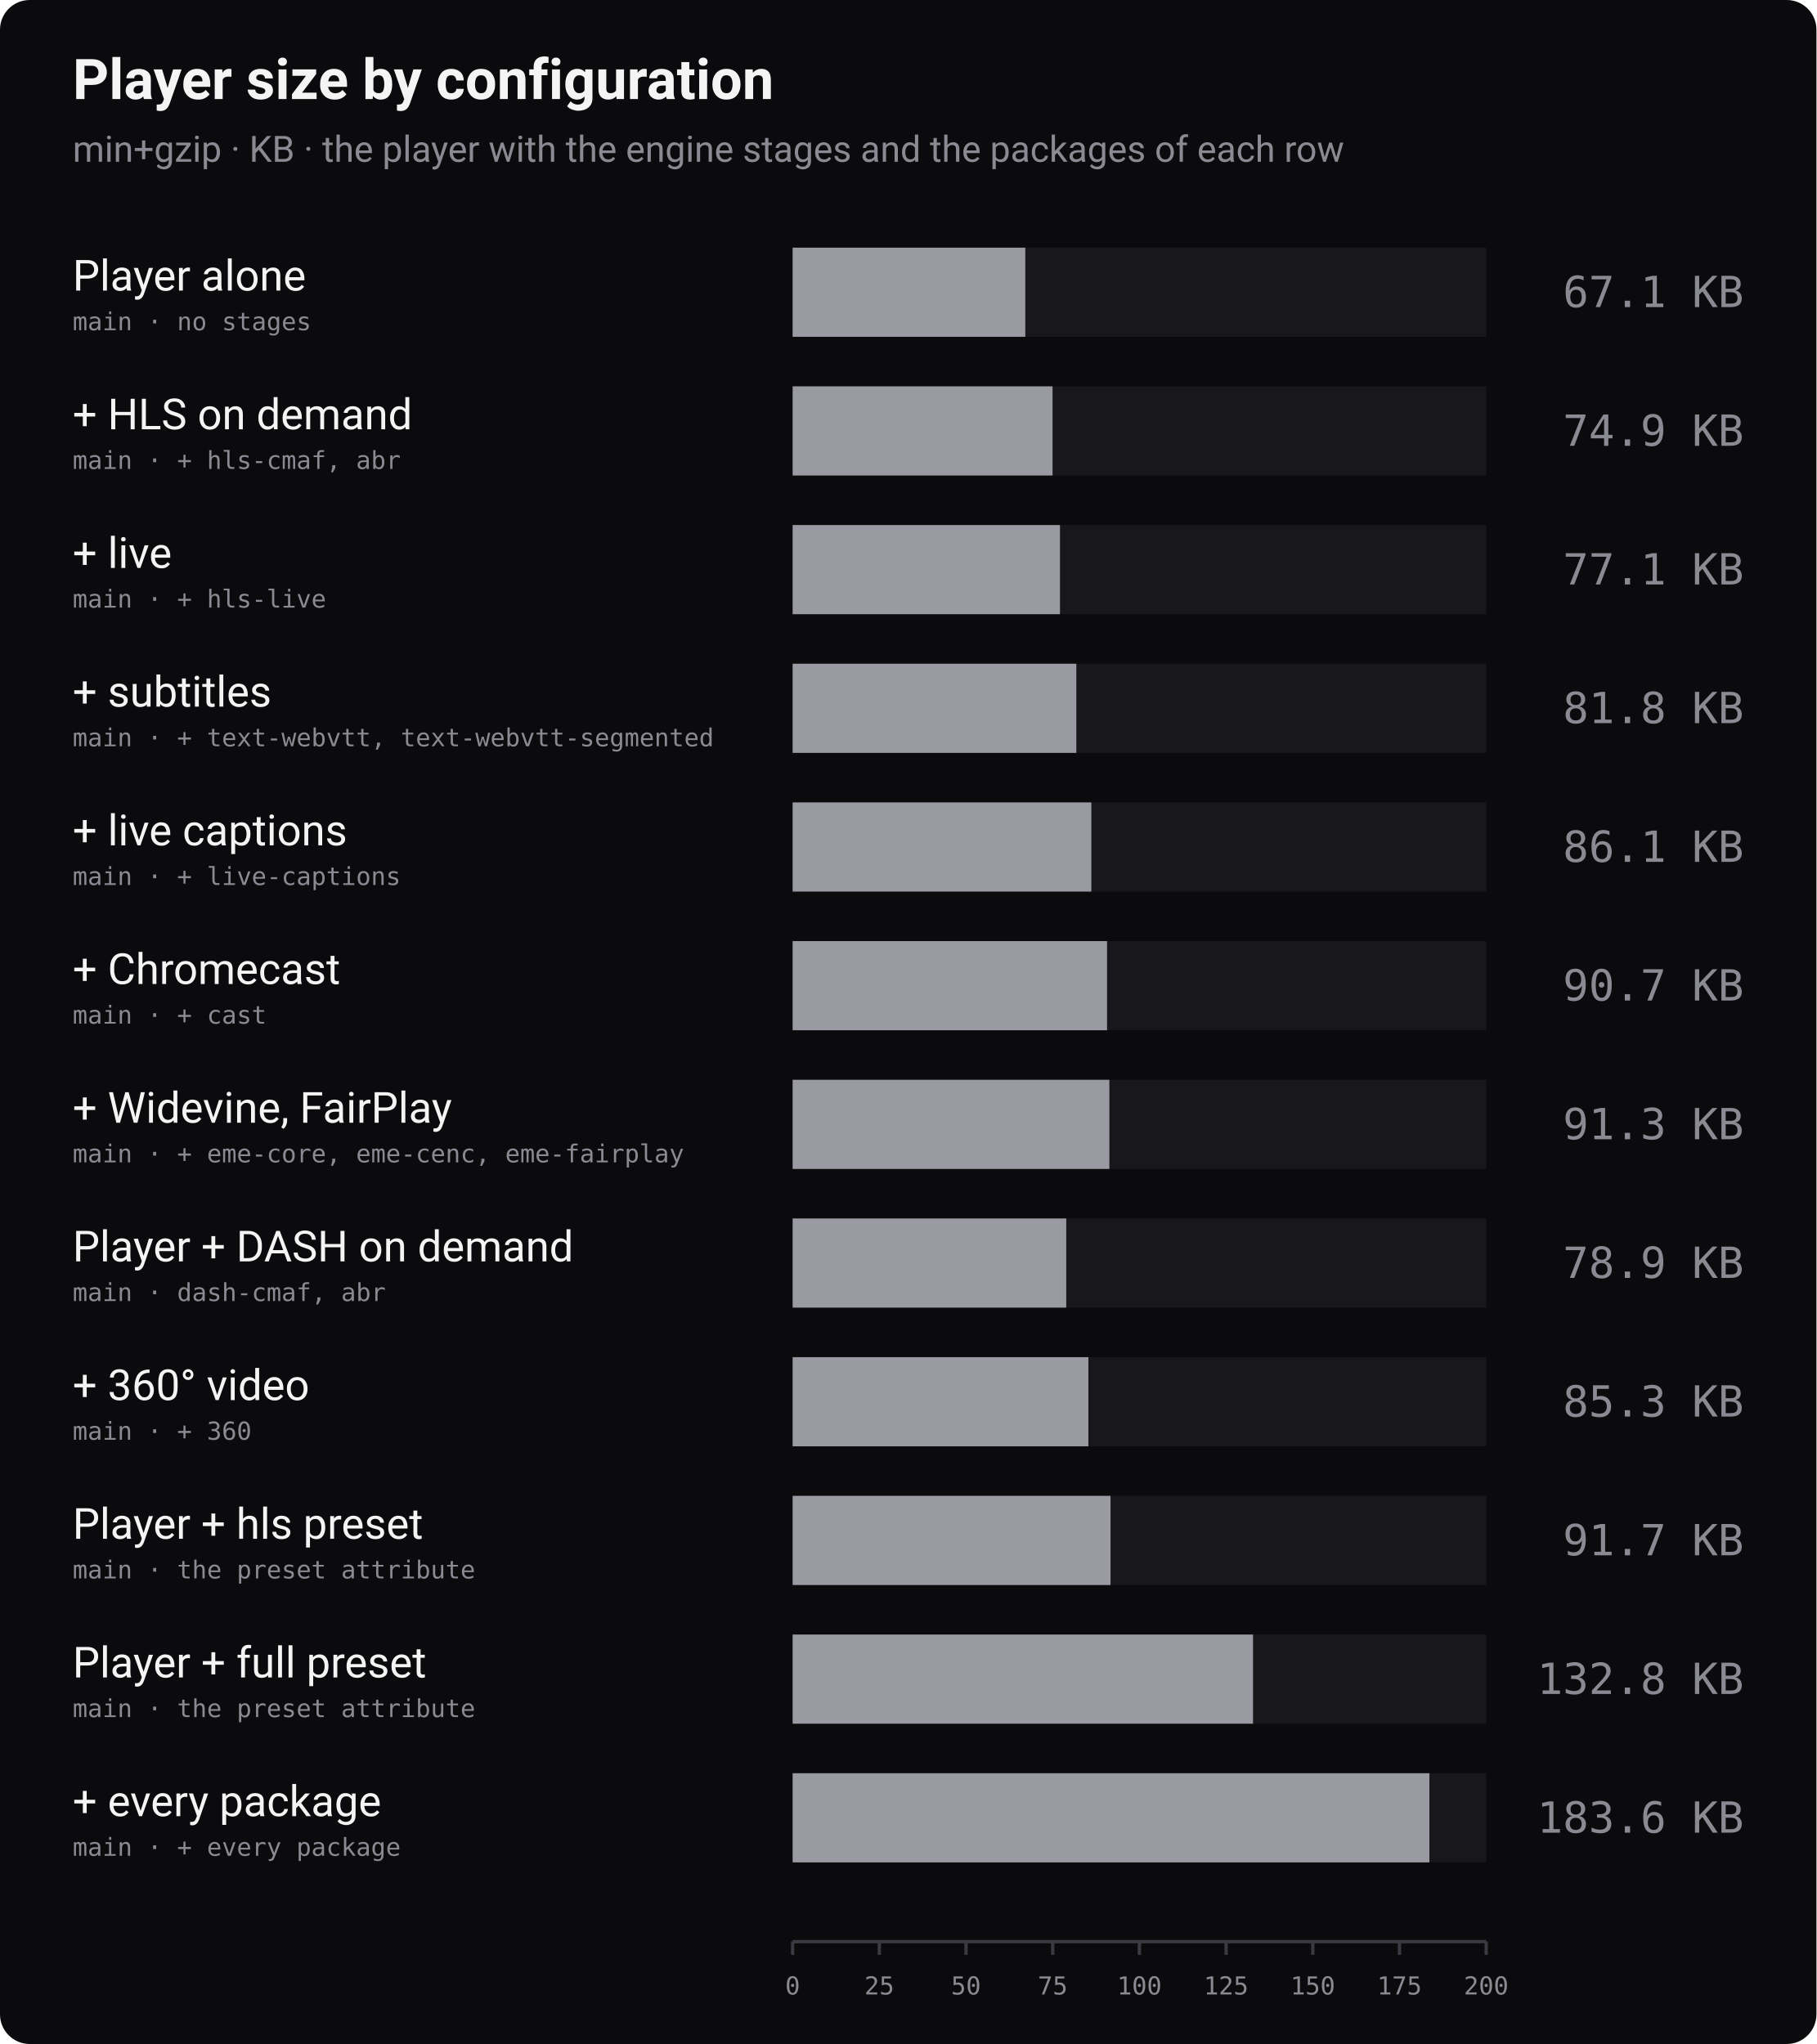
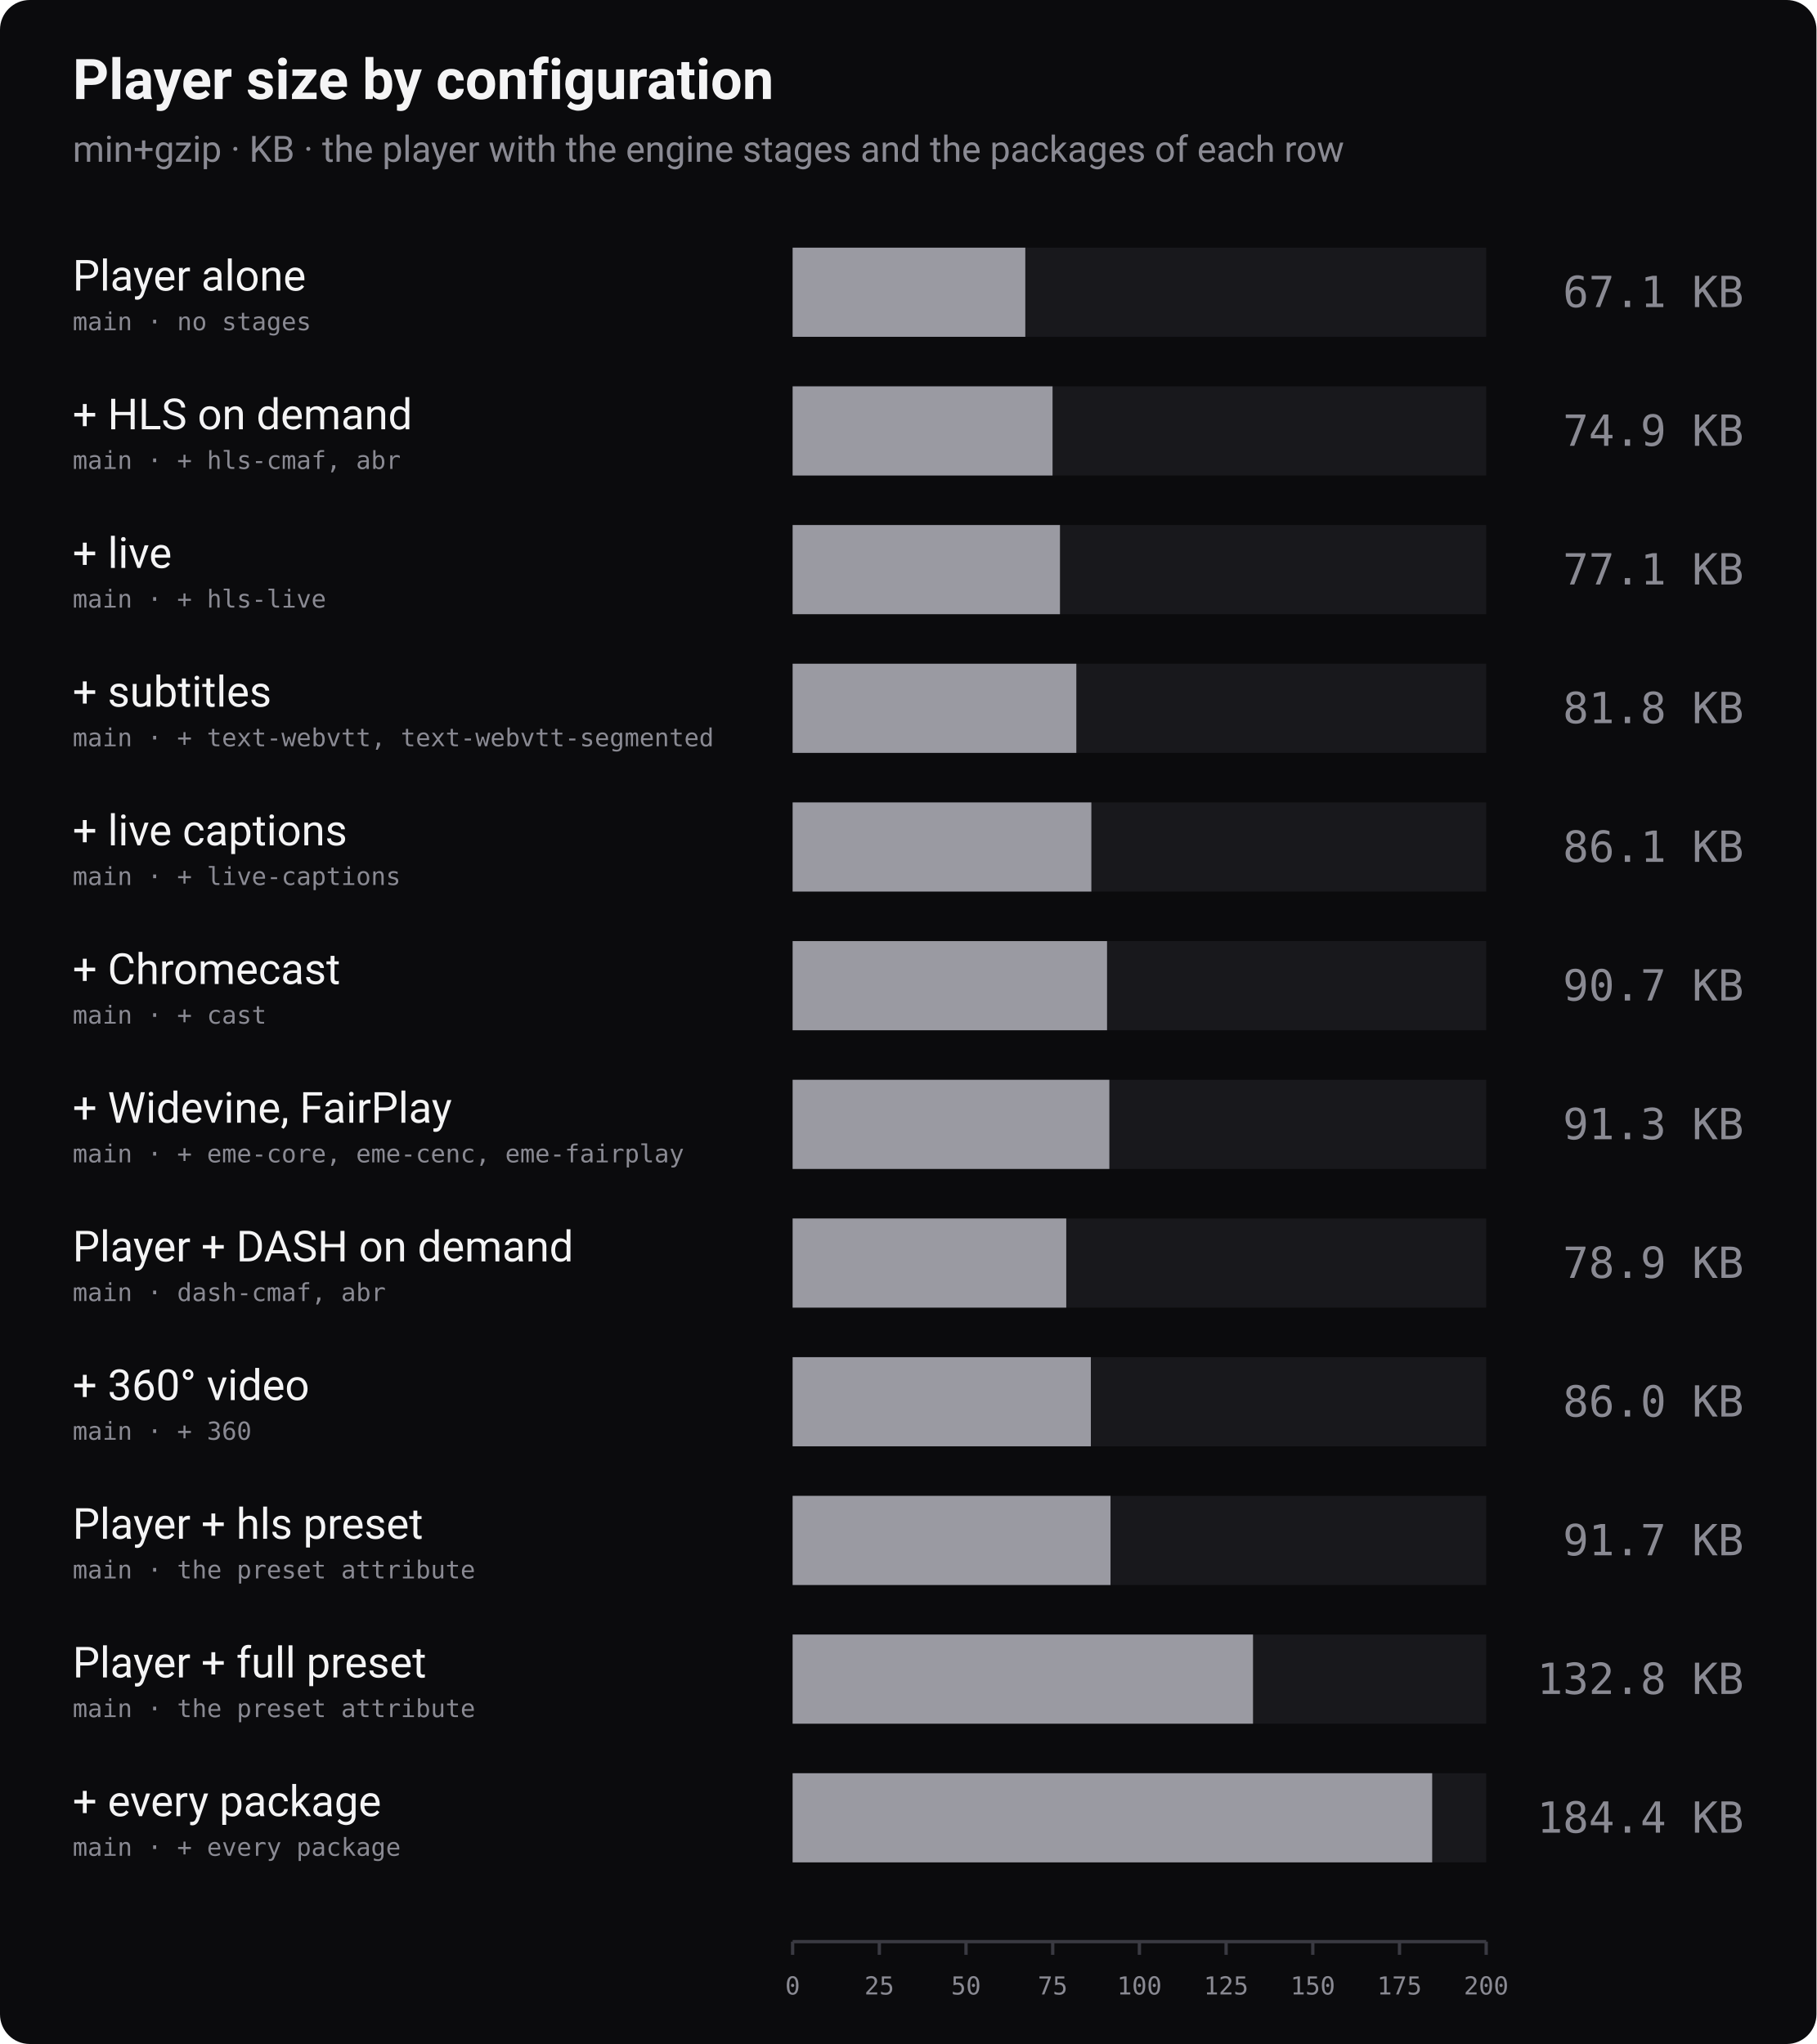
<svg xmlns="http://www.w3.org/2000/svg" width="1100" height="1238" viewBox="0 0 1100 1238" role="img" aria-label="Bundle size of the Mattebox player by the engine stages and packages it is configured with, min+gzip">
  <rect width="1100" height="1238" rx="18" fill="#0b0b0d" />
  <text x="44" y="60" font-family="-apple-system, 'Segoe UI', Roboto, Helvetica, Arial, sans-serif" font-size="34" font-weight="700" fill="#f4f4f5">Player size by configuration</text>
  <text x="44" y="98" font-family="-apple-system, 'Segoe UI', Roboto, Helvetica, Arial, sans-serif" font-size="22" fill="#8a8a93">min+gzip · KB · the player with the engine stages and the packages of each row</text>
  <text x="44" y="176" font-family="-apple-system, 'Segoe UI', Roboto, Helvetica, Arial, sans-serif" font-size="26" font-weight="400" fill="#f4f4f5">Player alone</text>
  <text x="44" y="200" font-family="ui-monospace, 'SF Mono', Menlo, Consolas, monospace" font-size="15" fill="#8a8a93">main · no stages</text>
  <rect x="480" y="150" width="420" height="54" fill="#18181c" />
  <rect x="480" y="150" width="140.9" height="54" fill="#9a9aa2" />
  <text x="1056" y="186" text-anchor="end" font-family="ui-monospace, 'SF Mono', Menlo, Consolas, monospace" font-size="26" font-weight="400" fill="#8a8a93">67.1 KB</text>
  <text x="44" y="260" font-family="-apple-system, 'Segoe UI', Roboto, Helvetica, Arial, sans-serif" font-size="26" font-weight="400" fill="#f4f4f5">+ HLS on demand</text>
  <text x="44" y="284" font-family="ui-monospace, 'SF Mono', Menlo, Consolas, monospace" font-size="15" fill="#8a8a93">main · + hls-cmaf, abr</text>
  <rect x="480" y="234" width="420" height="54" fill="#18181c" />
  <rect x="480" y="234" width="157.4" height="54" fill="#9a9aa2" />
  <text x="1056" y="270" text-anchor="end" font-family="ui-monospace, 'SF Mono', Menlo, Consolas, monospace" font-size="26" font-weight="400" fill="#8a8a93">74.9 KB</text>
  <text x="44" y="344" font-family="-apple-system, 'Segoe UI', Roboto, Helvetica, Arial, sans-serif" font-size="26" font-weight="400" fill="#f4f4f5">+ live</text>
  <text x="44" y="368" font-family="ui-monospace, 'SF Mono', Menlo, Consolas, monospace" font-size="15" fill="#8a8a93">main · + hls-live</text>
  <rect x="480" y="318" width="420" height="54" fill="#18181c" />
  <rect x="480" y="318" width="161.9" height="54" fill="#9a9aa2" />
  <text x="1056" y="354" text-anchor="end" font-family="ui-monospace, 'SF Mono', Menlo, Consolas, monospace" font-size="26" font-weight="400" fill="#8a8a93">77.1 KB</text>
  <text x="44" y="428" font-family="-apple-system, 'Segoe UI', Roboto, Helvetica, Arial, sans-serif" font-size="26" font-weight="400" fill="#f4f4f5">+ subtitles</text>
  <text x="44" y="452" font-family="ui-monospace, 'SF Mono', Menlo, Consolas, monospace" font-size="15" fill="#8a8a93">main · + text-webvtt, text-webvtt-segmented</text>
  <rect x="480" y="402" width="420" height="54" fill="#18181c" />
  <rect x="480" y="402" width="171.8" height="54" fill="#9a9aa2" />
  <text x="1056" y="438" text-anchor="end" font-family="ui-monospace, 'SF Mono', Menlo, Consolas, monospace" font-size="26" font-weight="400" fill="#8a8a93">81.8 KB</text>
  <text x="44" y="512" font-family="-apple-system, 'Segoe UI', Roboto, Helvetica, Arial, sans-serif" font-size="26" font-weight="400" fill="#f4f4f5">+ live captions</text>
  <text x="44" y="536" font-family="ui-monospace, 'SF Mono', Menlo, Consolas, monospace" font-size="15" fill="#8a8a93">main · + live-captions</text>
  <rect x="480" y="486" width="420" height="54" fill="#18181c" />
  <rect x="480" y="486" width="180.9" height="54" fill="#9a9aa2" />
  <text x="1056" y="522" text-anchor="end" font-family="ui-monospace, 'SF Mono', Menlo, Consolas, monospace" font-size="26" font-weight="400" fill="#8a8a93">86.1 KB</text>
  <text x="44" y="596" font-family="-apple-system, 'Segoe UI', Roboto, Helvetica, Arial, sans-serif" font-size="26" font-weight="400" fill="#f4f4f5">+ Chromecast</text>
  <text x="44" y="620" font-family="ui-monospace, 'SF Mono', Menlo, Consolas, monospace" font-size="15" fill="#8a8a93">main · + cast</text>
  <rect x="480" y="570" width="420" height="54" fill="#18181c" />
  <rect x="480" y="570" width="190.4" height="54" fill="#9a9aa2" />
  <text x="1056" y="606" text-anchor="end" font-family="ui-monospace, 'SF Mono', Menlo, Consolas, monospace" font-size="26" font-weight="400" fill="#8a8a93">90.7 KB</text>
  <text x="44" y="680" font-family="-apple-system, 'Segoe UI', Roboto, Helvetica, Arial, sans-serif" font-size="26" font-weight="400" fill="#f4f4f5">+ Widevine, FairPlay</text>
  <text x="44" y="704" font-family="ui-monospace, 'SF Mono', Menlo, Consolas, monospace" font-size="15" fill="#8a8a93">main · + eme-core, eme-cenc, eme-fairplay</text>
  <rect x="480" y="654" width="420" height="54" fill="#18181c" />
  <rect x="480" y="654" width="191.8" height="54" fill="#9a9aa2" />
  <text x="1056" y="690" text-anchor="end" font-family="ui-monospace, 'SF Mono', Menlo, Consolas, monospace" font-size="26" font-weight="400" fill="#8a8a93">91.3 KB</text>
  <text x="44" y="764" font-family="-apple-system, 'Segoe UI', Roboto, Helvetica, Arial, sans-serif" font-size="26" font-weight="400" fill="#f4f4f5">Player + DASH on demand</text>
  <text x="44" y="788" font-family="ui-monospace, 'SF Mono', Menlo, Consolas, monospace" font-size="15" fill="#8a8a93">main · dash-cmaf, abr</text>
  <rect x="480" y="738" width="420" height="54" fill="#18181c" />
  <rect x="480" y="738" width="165.7" height="54" fill="#9a9aa2" />
  <text x="1056" y="774" text-anchor="end" font-family="ui-monospace, 'SF Mono', Menlo, Consolas, monospace" font-size="26" font-weight="400" fill="#8a8a93">78.9 KB</text>
  <text x="44" y="848" font-family="-apple-system, 'Segoe UI', Roboto, Helvetica, Arial, sans-serif" font-size="26" font-weight="400" fill="#f4f4f5">+ 360° video</text>
  <text x="44" y="872" font-family="ui-monospace, 'SF Mono', Menlo, Consolas, monospace" font-size="15" fill="#8a8a93">main · + 360</text>
  <rect x="480" y="822" width="420" height="54" fill="#18181c" />
-   <rect x="480" y="822" width="179.1" height="54" fill="#9a9aa2" />
-   <text x="1056" y="858" text-anchor="end" font-family="ui-monospace, 'SF Mono', Menlo, Consolas, monospace" font-size="26" font-weight="400" fill="#8a8a93">85.3 KB</text>
+   <rect x="480" y="822" width="180.6" height="54" fill="#9a9aa2" />
+   <text x="1056" y="858" text-anchor="end" font-family="ui-monospace, 'SF Mono', Menlo, Consolas, monospace" font-size="26" font-weight="400" fill="#8a8a93">86.0 KB</text>
  <text x="44" y="932" font-family="-apple-system, 'Segoe UI', Roboto, Helvetica, Arial, sans-serif" font-size="26" font-weight="400" fill="#f4f4f5">Player + hls preset</text>
  <text x="44" y="956" font-family="ui-monospace, 'SF Mono', Menlo, Consolas, monospace" font-size="15" fill="#8a8a93">main · the preset attribute</text>
  <rect x="480" y="906" width="420" height="54" fill="#18181c" />
  <rect x="480" y="906" width="192.5" height="54" fill="#9a9aa2" />
  <text x="1056" y="942" text-anchor="end" font-family="ui-monospace, 'SF Mono', Menlo, Consolas, monospace" font-size="26" font-weight="400" fill="#8a8a93">91.7 KB</text>
  <text x="44" y="1016" font-family="-apple-system, 'Segoe UI', Roboto, Helvetica, Arial, sans-serif" font-size="26" font-weight="400" fill="#f4f4f5">Player + full preset</text>
  <text x="44" y="1040" font-family="ui-monospace, 'SF Mono', Menlo, Consolas, monospace" font-size="15" fill="#8a8a93">main · the preset attribute</text>
  <rect x="480" y="990" width="420" height="54" fill="#18181c" />
  <rect x="480" y="990" width="278.8" height="54" fill="#9a9aa2" />
  <text x="1056" y="1026" text-anchor="end" font-family="ui-monospace, 'SF Mono', Menlo, Consolas, monospace" font-size="26" font-weight="400" fill="#8a8a93">132.8 KB</text>
  <text x="44" y="1100" font-family="-apple-system, 'Segoe UI', Roboto, Helvetica, Arial, sans-serif" font-size="26" font-weight="400" fill="#f4f4f5">+ every package</text>
  <text x="44" y="1124" font-family="ui-monospace, 'SF Mono', Menlo, Consolas, monospace" font-size="15" fill="#8a8a93">main · + every package</text>
  <rect x="480" y="1074" width="420" height="54" fill="#18181c" />
-   <rect x="480" y="1074" width="385.6" height="54" fill="#9a9aa2" />
-   <text x="1056" y="1110" text-anchor="end" font-family="ui-monospace, 'SF Mono', Menlo, Consolas, monospace" font-size="26" font-weight="400" fill="#8a8a93">183.6 KB</text>
+   <rect x="480" y="1074" width="387.3" height="54" fill="#9a9aa2" />
+   <text x="1056" y="1110" text-anchor="end" font-family="ui-monospace, 'SF Mono', Menlo, Consolas, monospace" font-size="26" font-weight="400" fill="#8a8a93">184.4 KB</text>
  <line x1="480" y1="1176" x2="900" y2="1176" stroke="#3a3a42" stroke-width="2" />
  <line x1="480.0" y1="1176" x2="480.0" y2="1184" stroke="#3a3a42" stroke-width="2" />
  <text x="480.0" y="1208" text-anchor="middle" font-family="ui-monospace, 'SF Mono', Menlo, Consolas, monospace" font-size="15" fill="#8a8a93">0</text>
  <line x1="532.5" y1="1176" x2="532.5" y2="1184" stroke="#3a3a42" stroke-width="2" />
  <text x="532.5" y="1208" text-anchor="middle" font-family="ui-monospace, 'SF Mono', Menlo, Consolas, monospace" font-size="15" fill="#8a8a93">25</text>
  <line x1="585.0" y1="1176" x2="585.0" y2="1184" stroke="#3a3a42" stroke-width="2" />
  <text x="585.0" y="1208" text-anchor="middle" font-family="ui-monospace, 'SF Mono', Menlo, Consolas, monospace" font-size="15" fill="#8a8a93">50</text>
  <line x1="637.5" y1="1176" x2="637.5" y2="1184" stroke="#3a3a42" stroke-width="2" />
  <text x="637.5" y="1208" text-anchor="middle" font-family="ui-monospace, 'SF Mono', Menlo, Consolas, monospace" font-size="15" fill="#8a8a93">75</text>
  <line x1="690.0" y1="1176" x2="690.0" y2="1184" stroke="#3a3a42" stroke-width="2" />
  <text x="690.0" y="1208" text-anchor="middle" font-family="ui-monospace, 'SF Mono', Menlo, Consolas, monospace" font-size="15" fill="#8a8a93">100</text>
  <line x1="742.5" y1="1176" x2="742.5" y2="1184" stroke="#3a3a42" stroke-width="2" />
  <text x="742.5" y="1208" text-anchor="middle" font-family="ui-monospace, 'SF Mono', Menlo, Consolas, monospace" font-size="15" fill="#8a8a93">125</text>
  <line x1="795.0" y1="1176" x2="795.0" y2="1184" stroke="#3a3a42" stroke-width="2" />
  <text x="795.0" y="1208" text-anchor="middle" font-family="ui-monospace, 'SF Mono', Menlo, Consolas, monospace" font-size="15" fill="#8a8a93">150</text>
  <line x1="847.5" y1="1176" x2="847.5" y2="1184" stroke="#3a3a42" stroke-width="2" />
  <text x="847.5" y="1208" text-anchor="middle" font-family="ui-monospace, 'SF Mono', Menlo, Consolas, monospace" font-size="15" fill="#8a8a93">175</text>
  <line x1="900.0" y1="1176" x2="900.0" y2="1184" stroke="#3a3a42" stroke-width="2" />
  <text x="900.0" y="1208" text-anchor="middle" font-family="ui-monospace, 'SF Mono', Menlo, Consolas, monospace" font-size="15" fill="#8a8a93">200</text>
</svg>
